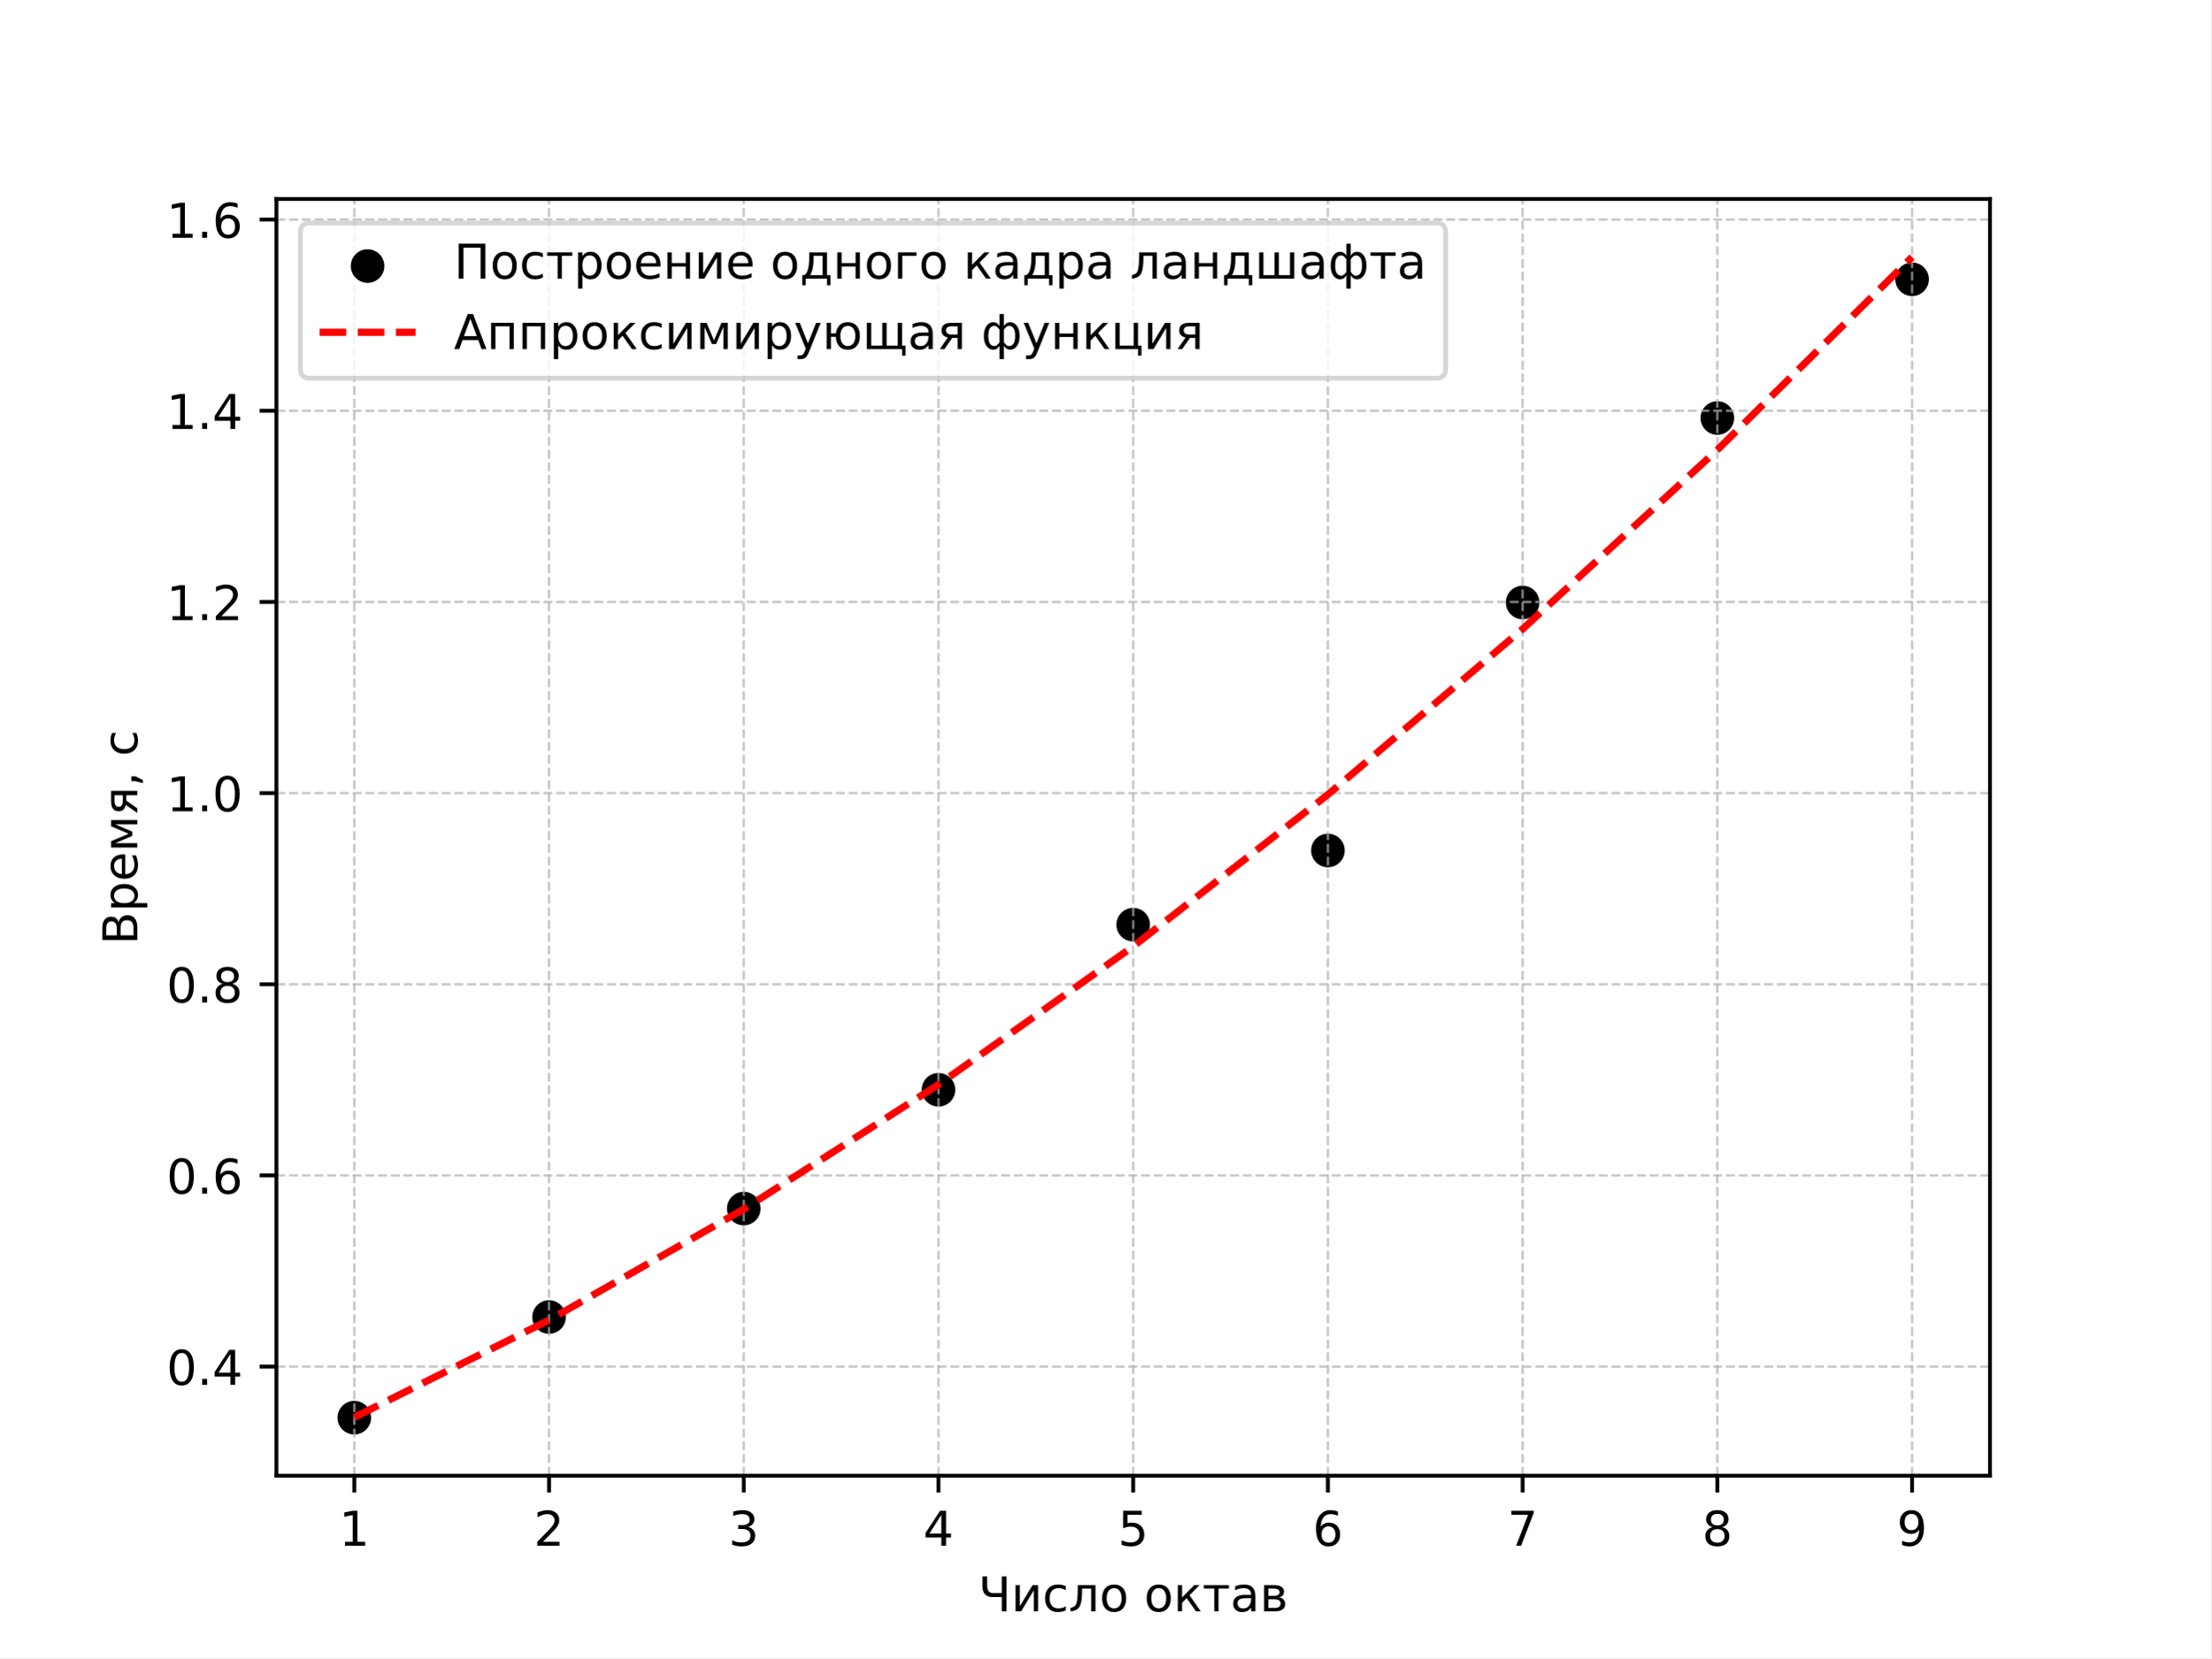
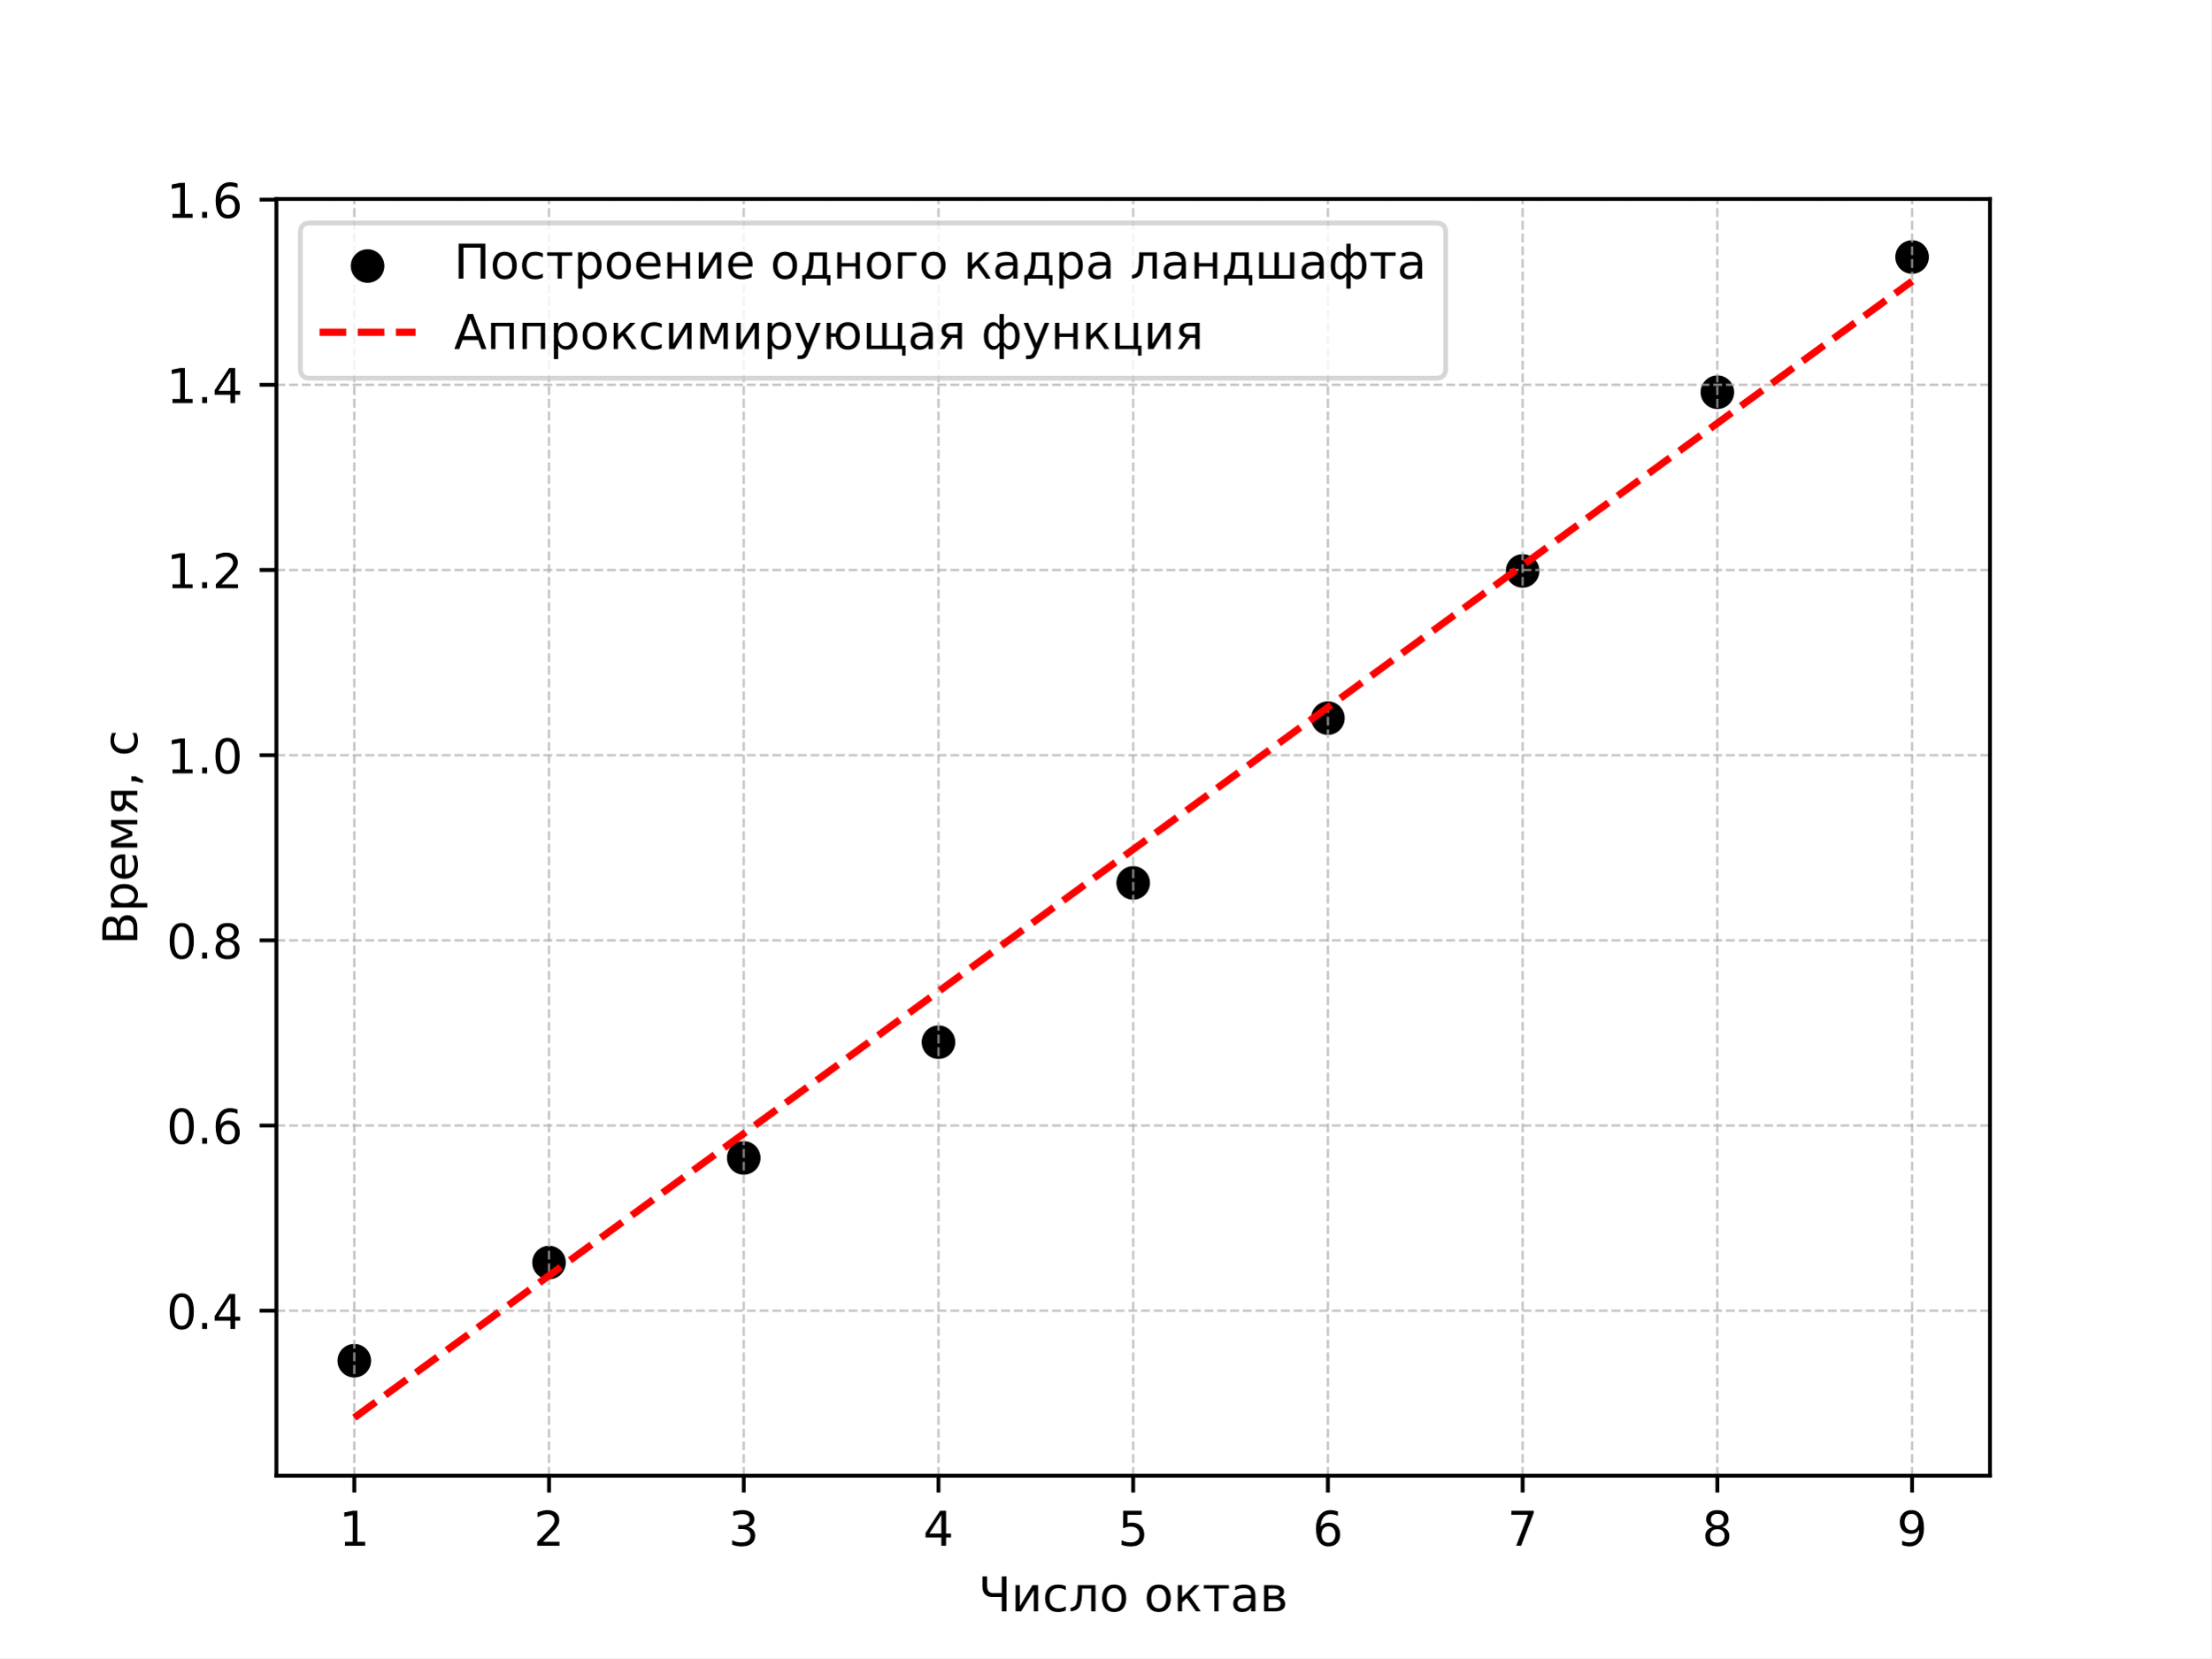
<svg xmlns="http://www.w3.org/2000/svg" xmlns:xlink="http://www.w3.org/1999/xlink" width="460.8pt" height="345.6pt" viewBox="0 0 460.8 345.6" version="1.1">
  <defs>
    <style type="text/css">*{stroke-linejoin: round; stroke-linecap: butt}</style>
  </defs>
  <g id="figure_1">
    <g id="patch_1">
      <path d="M 0 345.6  L 460.8 345.6  L 460.8 0  L 0 0  z " style="fill: #ffffff" />
    </g>
    <g id="axes_1">
      <g id="patch_2">
        <path d="M 57.6 307.584  L 414.72 307.584  L 414.72 41.472  L 57.6 41.472  z " style="fill: #ffffff" />
      </g>
      <g id="PathCollection_1">
        <defs>
-           <path id="mef377db3a8" d="M 0 3  C 0.796 3 1.559 2.684 2.121 2.121  C 2.684 1.559 3 0.796 3 0  C 3 -0.796 2.684 -1.559 2.121 -2.121  C 1.559 -2.684 0.796 -3 0 -3  C -0.796 -3 -1.559 -2.684 -2.121 -2.121  C -2.684 -1.559 -3 -0.796 -3 0  C -3 0.796 -2.684 1.559 -2.121 2.121  C -1.559 2.684 -0.796 3 0 3  z " style="stroke: #000000" />
+           <path id="m3e64e272c2" d="M 0 3  C 0.796 3 1.559 2.684 2.121 2.121  C 2.684 1.559 3 0.796 3 0  C 3 -0.796 2.684 -1.559 2.121 -2.121  C 1.559 -2.684 0.796 -3 0 -3  C -0.796 -3 -1.559 -2.684 -2.121 -2.121  C -2.684 -1.559 -3 -0.796 -3 0  C -3 0.796 -2.684 1.559 -2.121 2.121  C -1.559 2.684 -0.796 3 0 3  z " style="stroke: #000000" />
        </defs>
-         <g clip-path="url(#pc17fe0ee3b)">
-           <use xlink:href="#mef377db3a8" x="73.833" y="295.488" style="stroke: #000000" />
-           <use xlink:href="#mef377db3a8" x="114.415" y="274.517" style="stroke: #000000" />
-           <use xlink:href="#mef377db3a8" x="154.996" y="251.906" style="stroke: #000000" />
-           <use xlink:href="#mef377db3a8" x="195.578" y="227.149" style="stroke: #000000" />
-           <use xlink:href="#mef377db3a8" x="236.16" y="192.73" style="stroke: #000000" />
-           <use xlink:href="#mef377db3a8" x="276.742" y="177.264" style="stroke: #000000" />
-           <use xlink:href="#mef377db3a8" x="317.324" y="125.572" style="stroke: #000000" />
-           <use xlink:href="#mef377db3a8" x="357.905" y="87.12" style="stroke: #000000" />
-           <use xlink:href="#mef377db3a8" x="398.487" y="58.204" style="stroke: #000000" />
+         <g clip-path="url(#pcbe6a7c938)">
+           <use xlink:href="#m3e64e272c2" x="73.833" y="283.617" style="stroke: #000000" />
+           <use xlink:href="#m3e64e272c2" x="114.415" y="263.159" style="stroke: #000000" />
+           <use xlink:href="#m3e64e272c2" x="154.996" y="241.351" style="stroke: #000000" />
+           <use xlink:href="#m3e64e272c2" x="195.578" y="217.227" style="stroke: #000000" />
+           <use xlink:href="#m3e64e272c2" x="236.16" y="184.032" style="stroke: #000000" />
+           <use xlink:href="#m3e64e272c2" x="276.742" y="149.679" style="stroke: #000000" />
+           <use xlink:href="#m3e64e272c2" x="317.324" y="118.993" style="stroke: #000000" />
+           <use xlink:href="#m3e64e272c2" x="357.905" y="81.745" style="stroke: #000000" />
+           <use xlink:href="#m3e64e272c2" x="398.487" y="53.568" style="stroke: #000000" />
        </g>
      </g>
      <g id="matplotlib.axis_1">
        <g id="xtick_1">
          <g id="line2d_1">
-             <path d="M 73.833 307.584  L 73.833 41.472  " clip-path="url(#pc17fe0ee3b)" style="fill: none; stroke-dasharray: 1.85,0.8; stroke-dashoffset: 0; stroke: #b0b0b0; stroke-opacity: 0.7; stroke-width: 0.5" />
+             <path d="M 73.833 307.584  L 73.833 41.472  " clip-path="url(#pcbe6a7c938)" style="fill: none; stroke-dasharray: 1.85,0.8; stroke-dashoffset: 0; stroke: #b0b0b0; stroke-opacity: 0.7; stroke-width: 0.5" />
          </g>
          <g id="line2d_2">
            <defs>
-               <path id="m2974463da0" d="M 0 0  L 0 3.5  " style="stroke: #000000; stroke-width: 0.8" />
-             </defs>
-             <g>
-               <use xlink:href="#m2974463da0" x="73.833" y="307.584" style="stroke: #000000; stroke-width: 0.8" />
+               <path id="ma4b3b471d6" d="M 0 0  L 0 3.5  " style="stroke: #000000; stroke-width: 0.8" />
+             </defs>
+             <g>
+               <use xlink:href="#ma4b3b471d6" x="73.833" y="307.584" style="stroke: #000000; stroke-width: 0.8" />
            </g>
          </g>
          <g id="text_1">
            <g transform="translate(70.65148 322.1824) scale(0.1 -0.1)">
              <defs>
                <path id="DejaVuSans-31" d="M 794 531  L 1825 531  L 1825 4091  L 703 3866  L 703 4441  L 1819 4666  L 2450 4666  L 2450 531  L 3481 531  L 3481 0  L 794 0  L 794 531  z " transform="scale(0.015625)" />
              </defs>
              <use xlink:href="#DejaVuSans-31" />
            </g>
          </g>
        </g>
        <g id="xtick_2">
          <g id="line2d_3">
-             <path d="M 114.415 307.584  L 114.415 41.472  " clip-path="url(#pc17fe0ee3b)" style="fill: none; stroke-dasharray: 1.85,0.8; stroke-dashoffset: 0; stroke: #b0b0b0; stroke-opacity: 0.7; stroke-width: 0.5" />
+             <path d="M 114.415 307.584  L 114.415 41.472  " clip-path="url(#pcbe6a7c938)" style="fill: none; stroke-dasharray: 1.85,0.8; stroke-dashoffset: 0; stroke: #b0b0b0; stroke-opacity: 0.7; stroke-width: 0.5" />
          </g>
          <g id="line2d_4">
            <g>
-               <use xlink:href="#m2974463da0" x="114.415" y="307.584" style="stroke: #000000; stroke-width: 0.8" />
+               <use xlink:href="#ma4b3b471d6" x="114.415" y="307.584" style="stroke: #000000; stroke-width: 0.8" />
            </g>
          </g>
          <g id="text_2">
            <g transform="translate(111.2333 322.1824) scale(0.1 -0.1)">
              <defs>
                <path id="DejaVuSans-32" d="M 1228 531  L 3431 531  L 3431 0  L 469 0  L 469 531  Q 828 903 1448 1529  Q 2069 2156 2228 2338  Q 2531 2678 2651 2914  Q 2772 3150 2772 3378  Q 2772 3750 2511 3984  Q 2250 4219 1831 4219  Q 1534 4219 1204 4116  Q 875 4013 500 3803  L 500 4441  Q 881 4594 1212 4672  Q 1544 4750 1819 4750  Q 2544 4750 2975 4387  Q 3406 4025 3406 3419  Q 3406 3131 3298 2873  Q 3191 2616 2906 2266  Q 2828 2175 2409 1742  Q 1991 1309 1228 531  z " transform="scale(0.015625)" />
              </defs>
              <use xlink:href="#DejaVuSans-32" />
            </g>
          </g>
        </g>
        <g id="xtick_3">
          <g id="line2d_5">
-             <path d="M 154.996 307.584  L 154.996 41.472  " clip-path="url(#pc17fe0ee3b)" style="fill: none; stroke-dasharray: 1.85,0.8; stroke-dashoffset: 0; stroke: #b0b0b0; stroke-opacity: 0.7; stroke-width: 0.5" />
+             <path d="M 154.996 307.584  L 154.996 41.472  " clip-path="url(#pcbe6a7c938)" style="fill: none; stroke-dasharray: 1.85,0.8; stroke-dashoffset: 0; stroke: #b0b0b0; stroke-opacity: 0.7; stroke-width: 0.5" />
          </g>
          <g id="line2d_6">
            <g>
-               <use xlink:href="#m2974463da0" x="154.996" y="307.584" style="stroke: #000000; stroke-width: 0.8" />
+               <use xlink:href="#ma4b3b471d6" x="154.996" y="307.584" style="stroke: #000000; stroke-width: 0.8" />
            </g>
          </g>
          <g id="text_3">
            <g transform="translate(151.8151 322.1824) scale(0.1 -0.1)">
              <defs>
                <path id="DejaVuSans-33" d="M 2597 2516  Q 3050 2419 3304 2112  Q 3559 1806 3559 1356  Q 3559 666 3084 287  Q 2609 -91 1734 -91  Q 1441 -91 1130 -33  Q 819 25 488 141  L 488 750  Q 750 597 1062 519  Q 1375 441 1716 441  Q 2309 441 2620 675  Q 2931 909 2931 1356  Q 2931 1769 2642 2001  Q 2353 2234 1838 2234  L 1294 2234  L 1294 2753  L 1863 2753  Q 2328 2753 2575 2939  Q 2822 3125 2822 3475  Q 2822 3834 2567 4026  Q 2313 4219 1838 4219  Q 1578 4219 1281 4162  Q 984 4106 628 3988  L 628 4550  Q 988 4650 1302 4700  Q 1616 4750 1894 4750  Q 2613 4750 3031 4423  Q 3450 4097 3450 3541  Q 3450 3153 3228 2886  Q 3006 2619 2597 2516  z " transform="scale(0.015625)" />
              </defs>
              <use xlink:href="#DejaVuSans-33" />
            </g>
          </g>
        </g>
        <g id="xtick_4">
          <g id="line2d_7">
-             <path d="M 195.578 307.584  L 195.578 41.472  " clip-path="url(#pc17fe0ee3b)" style="fill: none; stroke-dasharray: 1.85,0.8; stroke-dashoffset: 0; stroke: #b0b0b0; stroke-opacity: 0.7; stroke-width: 0.5" />
+             <path d="M 195.578 307.584  L 195.578 41.472  " clip-path="url(#pcbe6a7c938)" style="fill: none; stroke-dasharray: 1.85,0.8; stroke-dashoffset: 0; stroke: #b0b0b0; stroke-opacity: 0.7; stroke-width: 0.5" />
          </g>
          <g id="line2d_8">
            <g>
-               <use xlink:href="#m2974463da0" x="195.578" y="307.584" style="stroke: #000000; stroke-width: 0.8" />
+               <use xlink:href="#ma4b3b471d6" x="195.578" y="307.584" style="stroke: #000000; stroke-width: 0.8" />
            </g>
          </g>
          <g id="text_4">
            <g transform="translate(192.3969 322.1824) scale(0.1 -0.1)">
              <defs>
                <path id="DejaVuSans-34" d="M 2419 4116  L 825 1625  L 2419 1625  L 2419 4116  z M 2253 4666  L 3047 4666  L 3047 1625  L 3713 1625  L 3713 1100  L 3047 1100  L 3047 0  L 2419 0  L 2419 1100  L 313 1100  L 313 1709  L 2253 4666  z " transform="scale(0.015625)" />
              </defs>
              <use xlink:href="#DejaVuSans-34" />
            </g>
          </g>
        </g>
        <g id="xtick_5">
          <g id="line2d_9">
-             <path d="M 236.16 307.584  L 236.16 41.472  " clip-path="url(#pc17fe0ee3b)" style="fill: none; stroke-dasharray: 1.85,0.8; stroke-dashoffset: 0; stroke: #b0b0b0; stroke-opacity: 0.7; stroke-width: 0.5" />
+             <path d="M 236.16 307.584  L 236.16 41.472  " clip-path="url(#pcbe6a7c938)" style="fill: none; stroke-dasharray: 1.85,0.8; stroke-dashoffset: 0; stroke: #b0b0b0; stroke-opacity: 0.7; stroke-width: 0.5" />
          </g>
          <g id="line2d_10">
            <g>
-               <use xlink:href="#m2974463da0" x="236.16" y="307.584" style="stroke: #000000; stroke-width: 0.8" />
+               <use xlink:href="#ma4b3b471d6" x="236.16" y="307.584" style="stroke: #000000; stroke-width: 0.8" />
            </g>
          </g>
          <g id="text_5">
            <g transform="translate(232.9787 322.1824) scale(0.1 -0.1)">
              <defs>
                <path id="DejaVuSans-35" d="M 691 4666  L 3169 4666  L 3169 4134  L 1269 4134  L 1269 2991  Q 1406 3038 1543 3061  Q 1681 3084 1819 3084  Q 2600 3084 3056 2656  Q 3513 2228 3513 1497  Q 3513 744 3044 326  Q 2575 -91 1722 -91  Q 1428 -91 1123 -41  Q 819 9 494 109  L 494 744  Q 775 591 1075 516  Q 1375 441 1709 441  Q 2250 441 2565 725  Q 2881 1009 2881 1497  Q 2881 1984 2565 2268  Q 2250 2553 1709 2553  Q 1456 2553 1204 2497  Q 953 2441 691 2322  L 691 4666  z " transform="scale(0.015625)" />
              </defs>
              <use xlink:href="#DejaVuSans-35" />
            </g>
          </g>
        </g>
        <g id="xtick_6">
          <g id="line2d_11">
-             <path d="M 276.742 307.584  L 276.742 41.472  " clip-path="url(#pc17fe0ee3b)" style="fill: none; stroke-dasharray: 1.85,0.8; stroke-dashoffset: 0; stroke: #b0b0b0; stroke-opacity: 0.7; stroke-width: 0.5" />
+             <path d="M 276.742 307.584  L 276.742 41.472  " clip-path="url(#pcbe6a7c938)" style="fill: none; stroke-dasharray: 1.85,0.8; stroke-dashoffset: 0; stroke: #b0b0b0; stroke-opacity: 0.7; stroke-width: 0.5" />
          </g>
          <g id="line2d_12">
            <g>
-               <use xlink:href="#m2974463da0" x="276.742" y="307.584" style="stroke: #000000; stroke-width: 0.8" />
+               <use xlink:href="#ma4b3b471d6" x="276.742" y="307.584" style="stroke: #000000; stroke-width: 0.8" />
            </g>
          </g>
          <g id="text_6">
            <g transform="translate(273.5606 322.1824) scale(0.1 -0.1)">
              <defs>
                <path id="DejaVuSans-36" d="M 2113 2584  Q 1688 2584 1439 2293  Q 1191 2003 1191 1497  Q 1191 994 1439 701  Q 1688 409 2113 409  Q 2538 409 2786 701  Q 3034 994 3034 1497  Q 3034 2003 2786 2293  Q 2538 2584 2113 2584  z M 3366 4563  L 3366 3988  Q 3128 4100 2886 4159  Q 2644 4219 2406 4219  Q 1781 4219 1451 3797  Q 1122 3375 1075 2522  Q 1259 2794 1537 2939  Q 1816 3084 2150 3084  Q 2853 3084 3261 2657  Q 3669 2231 3669 1497  Q 3669 778 3244 343  Q 2819 -91 2113 -91  Q 1303 -91 875 529  Q 447 1150 447 2328  Q 447 3434 972 4092  Q 1497 4750 2381 4750  Q 2619 4750 2861 4703  Q 3103 4656 3366 4563  z " transform="scale(0.015625)" />
              </defs>
              <use xlink:href="#DejaVuSans-36" />
            </g>
          </g>
        </g>
        <g id="xtick_7">
          <g id="line2d_13">
-             <path d="M 317.324 307.584  L 317.324 41.472  " clip-path="url(#pc17fe0ee3b)" style="fill: none; stroke-dasharray: 1.85,0.8; stroke-dashoffset: 0; stroke: #b0b0b0; stroke-opacity: 0.7; stroke-width: 0.5" />
+             <path d="M 317.324 307.584  L 317.324 41.472  " clip-path="url(#pcbe6a7c938)" style="fill: none; stroke-dasharray: 1.85,0.8; stroke-dashoffset: 0; stroke: #b0b0b0; stroke-opacity: 0.7; stroke-width: 0.5" />
          </g>
          <g id="line2d_14">
            <g>
-               <use xlink:href="#m2974463da0" x="317.324" y="307.584" style="stroke: #000000; stroke-width: 0.8" />
+               <use xlink:href="#ma4b3b471d6" x="317.324" y="307.584" style="stroke: #000000; stroke-width: 0.8" />
            </g>
          </g>
          <g id="text_7">
            <g transform="translate(314.1424 322.1824) scale(0.1 -0.1)">
              <defs>
                <path id="DejaVuSans-37" d="M 525 4666  L 3525 4666  L 3525 4397  L 1831 0  L 1172 0  L 2766 4134  L 525 4134  L 525 4666  z " transform="scale(0.015625)" />
              </defs>
              <use xlink:href="#DejaVuSans-37" />
            </g>
          </g>
        </g>
        <g id="xtick_8">
          <g id="line2d_15">
-             <path d="M 357.905 307.584  L 357.905 41.472  " clip-path="url(#pc17fe0ee3b)" style="fill: none; stroke-dasharray: 1.85,0.8; stroke-dashoffset: 0; stroke: #b0b0b0; stroke-opacity: 0.7; stroke-width: 0.5" />
+             <path d="M 357.905 307.584  L 357.905 41.472  " clip-path="url(#pcbe6a7c938)" style="fill: none; stroke-dasharray: 1.85,0.8; stroke-dashoffset: 0; stroke: #b0b0b0; stroke-opacity: 0.7; stroke-width: 0.5" />
          </g>
          <g id="line2d_16">
            <g>
-               <use xlink:href="#m2974463da0" x="357.905" y="307.584" style="stroke: #000000; stroke-width: 0.8" />
+               <use xlink:href="#ma4b3b471d6" x="357.905" y="307.584" style="stroke: #000000; stroke-width: 0.8" />
            </g>
          </g>
          <g id="text_8">
            <g transform="translate(354.7242 322.1824) scale(0.1 -0.1)">
              <defs>
                <path id="DejaVuSans-38" d="M 2034 2216  Q 1584 2216 1326 1975  Q 1069 1734 1069 1313  Q 1069 891 1326 650  Q 1584 409 2034 409  Q 2484 409 2743 651  Q 3003 894 3003 1313  Q 3003 1734 2745 1975  Q 2488 2216 2034 2216  z M 1403 2484  Q 997 2584 770 2862  Q 544 3141 544 3541  Q 544 4100 942 4425  Q 1341 4750 2034 4750  Q 2731 4750 3128 4425  Q 3525 4100 3525 3541  Q 3525 3141 3298 2862  Q 3072 2584 2669 2484  Q 3125 2378 3379 2068  Q 3634 1759 3634 1313  Q 3634 634 3220 271  Q 2806 -91 2034 -91  Q 1263 -91 848 271  Q 434 634 434 1313  Q 434 1759 690 2068  Q 947 2378 1403 2484  z M 1172 3481  Q 1172 3119 1398 2916  Q 1625 2713 2034 2713  Q 2441 2713 2670 2916  Q 2900 3119 2900 3481  Q 2900 3844 2670 4047  Q 2441 4250 2034 4250  Q 1625 4250 1398 4047  Q 1172 3844 1172 3481  z " transform="scale(0.015625)" />
              </defs>
              <use xlink:href="#DejaVuSans-38" />
            </g>
          </g>
        </g>
        <g id="xtick_9">
          <g id="line2d_17">
-             <path d="M 398.487 307.584  L 398.487 41.472  " clip-path="url(#pc17fe0ee3b)" style="fill: none; stroke-dasharray: 1.85,0.8; stroke-dashoffset: 0; stroke: #b0b0b0; stroke-opacity: 0.7; stroke-width: 0.5" />
+             <path d="M 398.487 307.584  L 398.487 41.472  " clip-path="url(#pcbe6a7c938)" style="fill: none; stroke-dasharray: 1.85,0.8; stroke-dashoffset: 0; stroke: #b0b0b0; stroke-opacity: 0.7; stroke-width: 0.5" />
          </g>
          <g id="line2d_18">
            <g>
-               <use xlink:href="#m2974463da0" x="398.487" y="307.584" style="stroke: #000000; stroke-width: 0.8" />
+               <use xlink:href="#ma4b3b471d6" x="398.487" y="307.584" style="stroke: #000000; stroke-width: 0.8" />
            </g>
          </g>
          <g id="text_9">
            <g transform="translate(395.306 322.1824) scale(0.1 -0.1)">
              <defs>
                <path id="DejaVuSans-39" d="M 703 97  L 703 672  Q 941 559 1184 500  Q 1428 441 1663 441  Q 2288 441 2617 861  Q 2947 1281 2994 2138  Q 2813 1869 2534 1725  Q 2256 1581 1919 1581  Q 1219 1581 811 2004  Q 403 2428 403 3163  Q 403 3881 828 4315  Q 1253 4750 1959 4750  Q 2769 4750 3195 4129  Q 3622 3509 3622 2328  Q 3622 1225 3098 567  Q 2575 -91 1691 -91  Q 1453 -91 1209 -44  Q 966 3 703 97  z M 1959 2075  Q 2384 2075 2632 2365  Q 2881 2656 2881 3163  Q 2881 3666 2632 3958  Q 2384 4250 1959 4250  Q 1534 4250 1286 3958  Q 1038 3666 1038 3163  Q 1038 2656 1286 2365  Q 1534 2075 1959 2075  z " transform="scale(0.015625)" />
              </defs>
              <use xlink:href="#DejaVuSans-39" />
            </g>
          </g>
        </g>
        <g id="text_10">
          <g transform="translate(203.8858 335.8606) scale(0.1 -0.1)">
            <defs>
              <path id="DejaVuSans-427" d="M 3125 0  L 3125 1913  L 1822 1913  Q 1241 1913 894 2277  Q 547 2641 547 3384  L 547 4666  L 1175 4666  L 1175 3434  Q 1175 2938 1369 2691  Q 1563 2444 1950 2444  L 3125 2444  L 3125 4666  L 3759 4666  L 3759 0  L 3125 0  z " transform="scale(0.015625)" />
              <path id="DejaVuSans-438" d="M 3578 3500  L 3578 0  L 3006 0  L 3006 2809  L 1319 0  L 581 0  L 581 3500  L 1153 3500  L 1153 697  L 2838 3500  L 3578 3500  z " transform="scale(0.015625)" />
              <path id="DejaVuSans-441" d="M 3122 3366  L 3122 2828  Q 2878 2963 2633 3030  Q 2388 3097 2138 3097  Q 1578 3097 1268 2742  Q 959 2388 959 1747  Q 959 1106 1268 751  Q 1578 397 2138 397  Q 2388 397 2633 464  Q 2878 531 3122 666  L 3122 134  Q 2881 22 2623 -34  Q 2366 -91 2075 -91  Q 1284 -91 818 406  Q 353 903 353 1747  Q 353 2603 823 3093  Q 1294 3584 2113 3584  Q 2378 3584 2631 3529  Q 2884 3475 3122 3366  z " transform="scale(0.015625)" />
              <path id="DejaVuSans-43b" d="M 238 0  L 238 478  Q 806 566 981 959  Q 1194 1513 1194 2928  L 1194 3500  L 3559 3500  L 3559 0  L 2984 0  L 2984 3041  L 1769 3041  L 1769 2694  Q 1769 1344 1494 738  Q 1200 91 238 0  z " transform="scale(0.015625)" />
              <path id="DejaVuSans-43e" d="M 1959 3097  Q 1497 3097 1228 2736  Q 959 2375 959 1747  Q 959 1119 1226 758  Q 1494 397 1959 397  Q 2419 397 2687 759  Q 2956 1122 2956 1747  Q 2956 2369 2687 2733  Q 2419 3097 1959 3097  z M 1959 3584  Q 2709 3584 3137 3096  Q 3566 2609 3566 1747  Q 3566 888 3137 398  Q 2709 -91 1959 -91  Q 1206 -91 779 398  Q 353 888 353 1747  Q 353 2609 779 3096  Q 1206 3584 1959 3584  z " transform="scale(0.015625)" />
              <path id="DejaVuSans-20" transform="scale(0.015625)" />
              <path id="DejaVuSans-43a" d="M 581 3500  L 1153 3500  L 1153 1856  L 2775 3500  L 3481 3500  L 2144 2147  L 3653 0  L 3009 0  L 1769 1766  L 1153 1141  L 1153 0  L 581 0  L 581 3500  z " transform="scale(0.015625)" />
              <path id="DejaVuSans-442" d="M 188 3500  L 3541 3500  L 3541 3041  L 2147 3041  L 2147 0  L 1581 0  L 1581 3041  L 188 3041  L 188 3500  z " transform="scale(0.015625)" />
              <path id="DejaVuSans-430" d="M 2194 1759  Q 1497 1759 1228 1600  Q 959 1441 959 1056  Q 959 750 1161 570  Q 1363 391 1709 391  Q 2188 391 2477 730  Q 2766 1069 2766 1631  L 2766 1759  L 2194 1759  z M 3341 1997  L 3341 0  L 2766 0  L 2766 531  Q 2569 213 2275 61  Q 1981 -91 1556 -91  Q 1019 -91 701 211  Q 384 513 384 1019  Q 384 1609 779 1909  Q 1175 2209 1959 2209  L 2766 2209  L 2766 2266  Q 2766 2663 2505 2880  Q 2244 3097 1772 3097  Q 1472 3097 1187 3025  Q 903 2953 641 2809  L 641 3341  Q 956 3463 1253 3523  Q 1550 3584 1831 3584  Q 2591 3584 2966 3190  Q 3341 2797 3341 1997  z " transform="scale(0.015625)" />
              <path id="DejaVuSans-432" d="M 1156 1613  L 1156 459  L 1975 459  Q 2369 459 2575 607  Q 2781 756 2781 1038  Q 2781 1319 2575 1466  Q 2369 1613 1975 1613  L 1156 1613  z M 1156 3041  L 1156 2072  L 1913 2072  Q 2238 2072 2444 2201  Q 2650 2331 2650 2563  Q 2650 2794 2444 2917  Q 2238 3041 1913 3041  L 1156 3041  z M 581 3500  L 1950 3500  Q 2566 3500 2897 3275  Q 3228 3050 3228 2634  Q 3228 2313 3059 2123  Q 2891 1934 2559 1888  Q 2956 1813 3175 1575  Q 3394 1338 3394 981  Q 3394 513 3033 256  Q 2672 0 2003 0  L 581 0  L 581 3500  z " transform="scale(0.015625)" />
            </defs>
            <use xlink:href="#DejaVuSans-427" />
            <use xlink:href="#DejaVuSans-438" x="68.555" />
            <use xlink:href="#DejaVuSans-441" x="133.545" />
            <use xlink:href="#DejaVuSans-43b" x="188.525" />
            <use xlink:href="#DejaVuSans-43e" x="252.441" />
            <use xlink:href="#DejaVuSans-20" x="313.623" />
            <use xlink:href="#DejaVuSans-43e" x="345.41" />
            <use xlink:href="#DejaVuSans-43a" x="406.592" />
            <use xlink:href="#DejaVuSans-442" x="466.992" />
            <use xlink:href="#DejaVuSans-430" x="525.244" />
            <use xlink:href="#DejaVuSans-432" x="586.523" />
          </g>
        </g>
      </g>
      <g id="matplotlib.axis_2">
        <g id="ytick_1">
          <g id="line2d_19">
-             <path d="M 57.6 284.848  L 414.72 284.848  " clip-path="url(#pc17fe0ee3b)" style="fill: none; stroke-dasharray: 1.85,0.8; stroke-dashoffset: 0; stroke: #b0b0b0; stroke-opacity: 0.7; stroke-width: 0.5" />
+             <path d="M 57.6 273.195  L 414.72 273.195  " clip-path="url(#pcbe6a7c938)" style="fill: none; stroke-dasharray: 1.85,0.8; stroke-dashoffset: 0; stroke: #b0b0b0; stroke-opacity: 0.7; stroke-width: 0.5" />
          </g>
          <g id="line2d_20">
            <defs>
-               <path id="m91e57ed20a" d="M 0 0  L -3.5 0  " style="stroke: #000000; stroke-width: 0.8" />
-             </defs>
-             <g>
-               <use xlink:href="#m91e57ed20a" x="57.6" y="284.848" style="stroke: #000000; stroke-width: 0.8" />
+               <path id="m300ddd4fab" d="M 0 0  L -3.5 0  " style="stroke: #000000; stroke-width: 0.8" />
+             </defs>
+             <g>
+               <use xlink:href="#m300ddd4fab" x="57.6" y="273.195" style="stroke: #000000; stroke-width: 0.8" />
            </g>
          </g>
          <g id="text_11">
-             <g transform="translate(34.69687 288.6472) scale(0.1 -0.1)">
+             <g transform="translate(34.69687 276.9943) scale(0.1 -0.1)">
              <defs>
                <path id="DejaVuSans-30" d="M 2034 4250  Q 1547 4250 1301 3770  Q 1056 3291 1056 2328  Q 1056 1369 1301 889  Q 1547 409 2034 409  Q 2525 409 2770 889  Q 3016 1369 3016 2328  Q 3016 3291 2770 3770  Q 2525 4250 2034 4250  z M 2034 4750  Q 2819 4750 3233 4129  Q 3647 3509 3647 2328  Q 3647 1150 3233 529  Q 2819 -91 2034 -91  Q 1250 -91 836 529  Q 422 1150 422 2328  Q 422 3509 836 4129  Q 1250 4750 2034 4750  z " transform="scale(0.015625)" />
                <path id="DejaVuSans-2e" d="M 684 794  L 1344 794  L 1344 0  L 684 0  L 684 794  z " transform="scale(0.015625)" />
              </defs>
              <use xlink:href="#DejaVuSans-30" />
              <use xlink:href="#DejaVuSans-2e" x="63.623" />
              <use xlink:href="#DejaVuSans-34" x="95.41" />
            </g>
          </g>
        </g>
        <g id="ytick_2">
          <g id="line2d_21">
-             <path d="M 57.6 244.999  L 414.72 244.999  " clip-path="url(#pc17fe0ee3b)" style="fill: none; stroke-dasharray: 1.85,0.8; stroke-dashoffset: 0; stroke: #b0b0b0; stroke-opacity: 0.7; stroke-width: 0.5" />
+             <path d="M 57.6 234.596  L 414.72 234.596  " clip-path="url(#pcbe6a7c938)" style="fill: none; stroke-dasharray: 1.85,0.8; stroke-dashoffset: 0; stroke: #b0b0b0; stroke-opacity: 0.7; stroke-width: 0.5" />
          </g>
          <g id="line2d_22">
            <g>
-               <use xlink:href="#m91e57ed20a" x="57.6" y="244.999" style="stroke: #000000; stroke-width: 0.8" />
+               <use xlink:href="#m300ddd4fab" x="57.6" y="234.596" style="stroke: #000000; stroke-width: 0.8" />
            </g>
          </g>
          <g id="text_12">
-             <g transform="translate(34.69687 248.7984) scale(0.1 -0.1)">
+             <g transform="translate(34.69687 238.3955) scale(0.1 -0.1)">
              <use xlink:href="#DejaVuSans-30" />
              <use xlink:href="#DejaVuSans-2e" x="63.623" />
              <use xlink:href="#DejaVuSans-36" x="95.41" />
            </g>
          </g>
        </g>
        <g id="ytick_3">
          <g id="line2d_23">
-             <path d="M 57.6 205.15  L 414.72 205.15  " clip-path="url(#pc17fe0ee3b)" style="fill: none; stroke-dasharray: 1.85,0.8; stroke-dashoffset: 0; stroke: #b0b0b0; stroke-opacity: 0.7; stroke-width: 0.5" />
+             <path d="M 57.6 195.997  L 414.72 195.997  " clip-path="url(#pcbe6a7c938)" style="fill: none; stroke-dasharray: 1.85,0.8; stroke-dashoffset: 0; stroke: #b0b0b0; stroke-opacity: 0.7; stroke-width: 0.5" />
          </g>
          <g id="line2d_24">
            <g>
-               <use xlink:href="#m91e57ed20a" x="57.6" y="205.15" style="stroke: #000000; stroke-width: 0.8" />
+               <use xlink:href="#m300ddd4fab" x="57.6" y="195.997" style="stroke: #000000; stroke-width: 0.8" />
            </g>
          </g>
          <g id="text_13">
-             <g transform="translate(34.69687 208.9496) scale(0.1 -0.1)">
+             <g transform="translate(34.69687 199.7967) scale(0.1 -0.1)">
              <use xlink:href="#DejaVuSans-30" />
              <use xlink:href="#DejaVuSans-2e" x="63.623" />
              <use xlink:href="#DejaVuSans-38" x="95.41" />
            </g>
          </g>
        </g>
        <g id="ytick_4">
          <g id="line2d_25">
-             <path d="M 57.6 165.302  L 414.72 165.302  " clip-path="url(#pc17fe0ee3b)" style="fill: none; stroke-dasharray: 1.85,0.8; stroke-dashoffset: 0; stroke: #b0b0b0; stroke-opacity: 0.7; stroke-width: 0.5" />
+             <path d="M 57.6 157.399  L 414.72 157.399  " clip-path="url(#pcbe6a7c938)" style="fill: none; stroke-dasharray: 1.85,0.8; stroke-dashoffset: 0; stroke: #b0b0b0; stroke-opacity: 0.7; stroke-width: 0.5" />
          </g>
          <g id="line2d_26">
            <g>
-               <use xlink:href="#m91e57ed20a" x="57.6" y="165.302" style="stroke: #000000; stroke-width: 0.8" />
+               <use xlink:href="#m300ddd4fab" x="57.6" y="157.399" style="stroke: #000000; stroke-width: 0.8" />
            </g>
          </g>
          <g id="text_14">
-             <g transform="translate(34.69687 169.1008) scale(0.1 -0.1)">
+             <g transform="translate(34.69687 161.1979) scale(0.1 -0.1)">
              <use xlink:href="#DejaVuSans-31" />
              <use xlink:href="#DejaVuSans-2e" x="63.623" />
              <use xlink:href="#DejaVuSans-30" x="95.41" />
            </g>
          </g>
        </g>
        <g id="ytick_5">
          <g id="line2d_27">
-             <path d="M 57.6 125.453  L 414.72 125.453  " clip-path="url(#pc17fe0ee3b)" style="fill: none; stroke-dasharray: 1.85,0.8; stroke-dashoffset: 0; stroke: #b0b0b0; stroke-opacity: 0.7; stroke-width: 0.5" />
+             <path d="M 57.6 118.8  L 414.72 118.8  " clip-path="url(#pcbe6a7c938)" style="fill: none; stroke-dasharray: 1.85,0.8; stroke-dashoffset: 0; stroke: #b0b0b0; stroke-opacity: 0.7; stroke-width: 0.5" />
          </g>
          <g id="line2d_28">
            <g>
-               <use xlink:href="#m91e57ed20a" x="57.6" y="125.453" style="stroke: #000000; stroke-width: 0.8" />
+               <use xlink:href="#m300ddd4fab" x="57.6" y="118.8" style="stroke: #000000; stroke-width: 0.8" />
            </g>
          </g>
          <g id="text_15">
-             <g transform="translate(34.69687 129.252) scale(0.1 -0.1)">
+             <g transform="translate(34.69687 122.5992) scale(0.1 -0.1)">
              <use xlink:href="#DejaVuSans-31" />
              <use xlink:href="#DejaVuSans-2e" x="63.623" />
              <use xlink:href="#DejaVuSans-32" x="95.41" />
            </g>
          </g>
        </g>
        <g id="ytick_6">
          <g id="line2d_29">
-             <path d="M 57.6 85.604  L 414.72 85.604  " clip-path="url(#pc17fe0ee3b)" style="fill: none; stroke-dasharray: 1.85,0.8; stroke-dashoffset: 0; stroke: #b0b0b0; stroke-opacity: 0.7; stroke-width: 0.5" />
+             <path d="M 57.6 80.201  L 414.72 80.201  " clip-path="url(#pcbe6a7c938)" style="fill: none; stroke-dasharray: 1.85,0.8; stroke-dashoffset: 0; stroke: #b0b0b0; stroke-opacity: 0.7; stroke-width: 0.5" />
          </g>
          <g id="line2d_30">
            <g>
-               <use xlink:href="#m91e57ed20a" x="57.6" y="85.604" style="stroke: #000000; stroke-width: 0.8" />
+               <use xlink:href="#m300ddd4fab" x="57.6" y="80.201" style="stroke: #000000; stroke-width: 0.8" />
            </g>
          </g>
          <g id="text_16">
-             <g transform="translate(34.69687 89.40318) scale(0.1 -0.1)">
+             <g transform="translate(34.69687 84.00038) scale(0.1 -0.1)">
              <use xlink:href="#DejaVuSans-31" />
              <use xlink:href="#DejaVuSans-2e" x="63.623" />
              <use xlink:href="#DejaVuSans-34" x="95.41" />
            </g>
          </g>
        </g>
        <g id="ytick_7">
          <g id="line2d_31">
-             <path d="M 57.6 45.755  L 414.72 45.755  " clip-path="url(#pc17fe0ee3b)" style="fill: none; stroke-dasharray: 1.85,0.8; stroke-dashoffset: 0; stroke: #b0b0b0; stroke-opacity: 0.7; stroke-width: 0.5" />
+             <path d="M 57.6 41.602  L 414.72 41.602  " clip-path="url(#pcbe6a7c938)" style="fill: none; stroke-dasharray: 1.85,0.8; stroke-dashoffset: 0; stroke: #b0b0b0; stroke-opacity: 0.7; stroke-width: 0.5" />
          </g>
          <g id="line2d_32">
            <g>
-               <use xlink:href="#m91e57ed20a" x="57.6" y="45.755" style="stroke: #000000; stroke-width: 0.8" />
+               <use xlink:href="#m300ddd4fab" x="57.6" y="41.602" style="stroke: #000000; stroke-width: 0.8" />
            </g>
          </g>
          <g id="text_17">
-             <g transform="translate(34.69687 49.55438) scale(0.1 -0.1)">
+             <g transform="translate(34.69687 45.4016) scale(0.1 -0.1)">
              <use xlink:href="#DejaVuSans-31" />
              <use xlink:href="#DejaVuSans-2e" x="63.623" />
              <use xlink:href="#DejaVuSans-36" x="95.41" />
            </g>
          </g>
        </g>
        <g id="text_18">
          <g transform="translate(28.61719 196.9163) rotate(-90) scale(0.1 -0.1)">
            <defs>
              <path id="DejaVuSans-412" d="M 1259 2228  L 1259 519  L 2272 519  Q 2781 519 3026 730  Q 3272 941 3272 1375  Q 3272 1813 3026 2020  Q 2781 2228 2272 2228  L 1259 2228  z M 1259 4147  L 1259 2741  L 2194 2741  Q 2656 2741 2882 2914  Q 3109 3088 3109 3444  Q 3109 3797 2882 3972  Q 2656 4147 2194 4147  L 1259 4147  z M 628 4666  L 2241 4666  Q 2963 4666 3353 4366  Q 3744 4066 3744 3513  Q 3744 3084 3544 2831  Q 3344 2578 2956 2516  Q 3422 2416 3680 2098  Q 3938 1781 3938 1306  Q 3938 681 3513 340  Q 3088 0 2303 0  L 628 0  L 628 4666  z " transform="scale(0.015625)" />
              <path id="DejaVuSans-440" d="M 1159 525  L 1159 -1331  L 581 -1331  L 581 3500  L 1159 3500  L 1159 2969  Q 1341 3281 1617 3432  Q 1894 3584 2278 3584  Q 2916 3584 3314 3078  Q 3713 2572 3713 1747  Q 3713 922 3314 415  Q 2916 -91 2278 -91  Q 1894 -91 1617 61  Q 1341 213 1159 525  z M 3116 1747  Q 3116 2381 2855 2742  Q 2594 3103 2138 3103  Q 1681 3103 1420 2742  Q 1159 2381 1159 1747  Q 1159 1113 1420 752  Q 1681 391 2138 391  Q 2594 391 2855 752  Q 3116 1113 3116 1747  z " transform="scale(0.015625)" />
              <path id="DejaVuSans-435" d="M 3597 1894  L 3597 1613  L 953 1613  Q 991 1019 1311 708  Q 1631 397 2203 397  Q 2534 397 2845 478  Q 3156 559 3463 722  L 3463 178  Q 3153 47 2828 -22  Q 2503 -91 2169 -91  Q 1331 -91 842 396  Q 353 884 353 1716  Q 353 2575 817 3079  Q 1281 3584 2069 3584  Q 2775 3584 3186 3129  Q 3597 2675 3597 1894  z M 3022 2063  Q 3016 2534 2758 2815  Q 2500 3097 2075 3097  Q 1594 3097 1305 2825  Q 1016 2553 972 2059  L 3022 2063  z " transform="scale(0.015625)" />
              <path id="DejaVuSans-43c" d="M 581 3500  L 1422 3500  L 2416 1156  L 3413 3500  L 4247 3500  L 4247 0  L 3669 0  L 3669 2950  L 2703 672  L 2128 672  L 1159 2950  L 1159 0  L 581 0  L 581 3500  z " transform="scale(0.015625)" />
              <path id="DejaVuSans-44f" d="M 1181 2491  Q 1181 2231 1381 2084  Q 1581 1938 1953 1938  L 2728 1938  L 2728 3041  L 1953 3041  Q 1581 3041 1381 2897  Q 1181 2753 1181 2491  z M 363 0  L 1431 1534  Q 1069 1616 828 1830  Q 588 2044 588 2491  Q 588 2997 923 3248  Q 1259 3500 1938 3500  L 3306 3500  L 3306 0  L 2728 0  L 2728 1478  L 2013 1478  L 981 0  L 363 0  z " transform="scale(0.015625)" />
              <path id="DejaVuSans-2c" d="M 750 794  L 1409 794  L 1409 256  L 897 -744  L 494 -744  L 750 256  L 750 794  z " transform="scale(0.015625)" />
            </defs>
            <use xlink:href="#DejaVuSans-412" />
            <use xlink:href="#DejaVuSans-440" x="68.604" />
            <use xlink:href="#DejaVuSans-435" x="132.08" />
            <use xlink:href="#DejaVuSans-43c" x="193.604" />
            <use xlink:href="#DejaVuSans-44f" x="269.043" />
            <use xlink:href="#DejaVuSans-2c" x="329.199" />
            <use xlink:href="#DejaVuSans-20" x="360.986" />
            <use xlink:href="#DejaVuSans-441" x="392.773" />
          </g>
        </g>
      </g>
      <g id="line2d_33">
-         <path d="M 73.833 295.419  L 114.415 275.146  L 154.996 252.029  L 195.578 226.066  L 236.16 197.257  L 276.742 165.603  L 317.324 131.104  L 357.905 93.759  L 398.487 53.568  " clip-path="url(#pc17fe0ee3b)" style="fill: none; stroke-dasharray: 5.55,2.4; stroke-dashoffset: 0; stroke: #ff0000; stroke-width: 1.5" />
+         <path d="M 73.833 295.488  L 114.415 265.876  L 154.996 236.265  L 195.578 206.653  L 236.16 177.041  L 276.742 147.43  L 317.324 117.818  L 357.905 88.206  L 398.487 58.594  " clip-path="url(#pcbe6a7c938)" style="fill: none; stroke-dasharray: 5.55,2.4; stroke-dashoffset: 0; stroke: #ff0000; stroke-width: 1.5" />
      </g>
      <g id="patch_3">
        <path d="M 57.6 307.584  L 57.6 41.472  " style="fill: none; stroke: #000000; stroke-width: 0.8; stroke-linejoin: miter; stroke-linecap: square" />
      </g>
      <g id="patch_4">
        <path d="M 414.72 307.584  L 414.72 41.472  " style="fill: none; stroke: #000000; stroke-width: 0.8; stroke-linejoin: miter; stroke-linecap: square" />
      </g>
      <g id="patch_5">
        <path d="M 57.6 307.584  L 414.72 307.584  " style="fill: none; stroke: #000000; stroke-width: 0.8; stroke-linejoin: miter; stroke-linecap: square" />
      </g>
      <g id="patch_6">
        <path d="M 57.6 41.472  L 414.72 41.472  " style="fill: none; stroke: #000000; stroke-width: 0.8; stroke-linejoin: miter; stroke-linecap: square" />
      </g>
      <g id="legend_1">
        <g id="patch_7">
          <path d="M 64.6 78.828  L 299.281 78.828  Q 301.281 78.828 301.281 76.828  L 301.281 48.472  Q 301.281 46.472 299.281 46.472  L 64.6 46.472  Q 62.6 46.472 62.6 48.472  L 62.6 76.828  Q 62.6 78.828 64.6 78.828  z " style="fill: #ffffff; opacity: 0.8; stroke: #cccccc; stroke-linejoin: miter" />
        </g>
        <g id="PathCollection_2">
          <g>
-             <use xlink:href="#mef377db3a8" x="76.6" y="55.445" style="stroke: #000000" />
+             <use xlink:href="#m3e64e272c2" x="76.6" y="55.445" style="stroke: #000000" />
          </g>
        </g>
        <g id="text_19">
          <g transform="translate(94.6 58.07044) scale(0.1 -0.1)">
            <defs>
              <path id="DejaVuSans-41f" d="M 4184 4666  L 4184 0  L 3553 0  L 3553 4134  L 1259 4134  L 1259 0  L 628 0  L 628 4666  L 4184 4666  z " transform="scale(0.015625)" />
              <path id="DejaVuSans-43d" d="M 581 3500  L 1159 3500  L 1159 2072  L 3025 2072  L 3025 3500  L 3603 3500  L 3603 0  L 3025 0  L 3025 1613  L 1159 1613  L 1159 0  L 581 0  L 581 3500  z " transform="scale(0.015625)" />
              <path id="DejaVuSans-434" d="M 1384 459  L 3053 459  L 3053 3041  L 1844 3041  L 1844 2603  Q 1844 1316 1475 628  L 1384 459  z M 550 459  Q 834 584 959 850  Q 1266 1509 1266 2838  L 1266 3500  L 3631 3500  L 3631 459  L 4091 459  L 4091 -884  L 3631 -884  L 3631 0  L 794 0  L 794 -884  L 334 -884  L 334 459  L 550 459  z " transform="scale(0.015625)" />
              <path id="DejaVuSans-433" d="M 581 0  L 581 3500  L 3050 3500  L 3050 3041  L 1159 3041  L 1159 0  L 581 0  z " transform="scale(0.015625)" />
              <path id="DejaVuSans-448" d="M 3216 459  L 4697 459  L 4697 3500  L 5275 3500  L 5275 0  L 581 0  L 581 3500  L 1159 3500  L 1159 459  L 2638 459  L 2638 3500  L 3216 3500  L 3216 459  z " transform="scale(0.015625)" />
              <path id="DejaVuSans-444" d="M 947 1747  Q 947 1013 1173 702  Q 1400 391 1784 391  Q 2091 391 2447 916  L 2447 2578  Q 2091 3103 1784 3103  Q 1400 3103 1173 2792  Q 947 2481 947 1747  z M 2447 -1331  L 2447 447  Q 2269 153 2064 31  Q 1859 -91 1600 -91  Q 1078 -91 714 392  Q 350 875 350 1734  Q 350 2594 714 3089  Q 1078 3584 1600 3584  Q 1859 3584 2064 3465  Q 2269 3347 2447 3053  L 2447 4666  L 3025 4666  L 3025 3053  Q 3203 3347 3408 3465  Q 3613 3584 3872 3584  Q 4394 3584 4758 3089  Q 5122 2594 5122 1734  Q 5122 875 4758 392  Q 4394 -91 3872 -91  Q 3613 -91 3408 31  Q 3203 153 3025 447  L 3025 -1331  L 2447 -1331  z M 4525 1747  Q 4525 2481 4298 2792  Q 4072 3103 3688 3103  Q 3381 3103 3025 2578  L 3025 916  Q 3381 391 3688 391  Q 4072 391 4298 702  Q 4525 1013 4525 1747  z " transform="scale(0.015625)" />
            </defs>
            <use xlink:href="#DejaVuSans-41f" />
            <use xlink:href="#DejaVuSans-43e" x="75.195" />
            <use xlink:href="#DejaVuSans-441" x="136.377" />
            <use xlink:href="#DejaVuSans-442" x="191.357" />
            <use xlink:href="#DejaVuSans-440" x="249.609" />
            <use xlink:href="#DejaVuSans-43e" x="313.086" />
            <use xlink:href="#DejaVuSans-435" x="374.268" />
            <use xlink:href="#DejaVuSans-43d" x="435.791" />
            <use xlink:href="#DejaVuSans-438" x="501.172" />
            <use xlink:href="#DejaVuSans-435" x="566.162" />
            <use xlink:href="#DejaVuSans-20" x="627.686" />
            <use xlink:href="#DejaVuSans-43e" x="659.473" />
            <use xlink:href="#DejaVuSans-434" x="720.654" />
            <use xlink:href="#DejaVuSans-43d" x="789.795" />
            <use xlink:href="#DejaVuSans-43e" x="855.176" />
            <use xlink:href="#DejaVuSans-433" x="916.357" />
            <use xlink:href="#DejaVuSans-43e" x="968.896" />
            <use xlink:href="#DejaVuSans-20" x="1030.078" />
            <use xlink:href="#DejaVuSans-43a" x="1061.865" />
            <use xlink:href="#DejaVuSans-430" x="1122.266" />
            <use xlink:href="#DejaVuSans-434" x="1183.545" />
            <use xlink:href="#DejaVuSans-440" x="1252.686" />
            <use xlink:href="#DejaVuSans-430" x="1316.162" />
            <use xlink:href="#DejaVuSans-20" x="1377.441" />
            <use xlink:href="#DejaVuSans-43b" x="1409.229" />
            <use xlink:href="#DejaVuSans-430" x="1473.145" />
            <use xlink:href="#DejaVuSans-43d" x="1534.424" />
            <use xlink:href="#DejaVuSans-434" x="1599.805" />
            <use xlink:href="#DejaVuSans-448" x="1668.945" />
            <use xlink:href="#DejaVuSans-430" x="1760.449" />
            <use xlink:href="#DejaVuSans-444" x="1821.729" />
            <use xlink:href="#DejaVuSans-442" x="1907.227" />
            <use xlink:href="#DejaVuSans-430" x="1965.479" />
          </g>
        </g>
        <g id="line2d_34">
          <path d="M 66.6 69.249  L 76.6 69.249  L 86.6 69.249  " style="fill: none; stroke-dasharray: 5.55,2.4; stroke-dashoffset: 0; stroke: #ff0000; stroke-width: 1.5" />
        </g>
        <g id="text_20">
          <g transform="translate(94.6 72.74856) scale(0.1 -0.1)">
            <defs>
              <path id="DejaVuSans-410" d="M 2188 4044  L 1331 1722  L 3047 1722  L 2188 4044  z M 1831 4666  L 2547 4666  L 4325 0  L 3669 0  L 3244 1197  L 1141 1197  L 716 0  L 50 0  L 1831 4666  z " transform="scale(0.015625)" />
              <path id="DejaVuSans-43f" d="M 3603 3500  L 3603 0  L 3025 0  L 3025 3041  L 1159 3041  L 1159 0  L 581 0  L 581 3500  L 3603 3500  z " transform="scale(0.015625)" />
              <path id="DejaVuSans-443" d="M 2059 -325  Q 1816 -950 1584 -1140  Q 1353 -1331 966 -1331  L 506 -1331  L 506 -850  L 844 -850  Q 1081 -850 1212 -737  Q 1344 -625 1503 -206  L 1606 56  L 191 3500  L 800 3500  L 1894 763  L 2988 3500  L 3597 3500  L 2059 -325  z " transform="scale(0.015625)" />
              <path id="DejaVuSans-44e" d="M 3431 3097  Q 2969 3097 2700 2736  Q 2431 2375 2431 1747  Q 2431 1119 2698 758  Q 2966 397 3431 397  Q 3891 397 4159 759  Q 4428 1122 4428 1747  Q 4428 2369 4159 2733  Q 3891 3097 3431 3097  z M 1844 2103  Q 1903 2697 2292 3140  Q 2681 3584 3431 3584  Q 4181 3584 4609 3096  Q 5038 2609 5038 1747  Q 5038 888 4609 398  Q 4181 -91 3431 -91  Q 2678 -91 2267 381  Q 1856 853 1828 1628  L 1178 1628  L 1178 0  L 603 0  L 603 3500  L 1178 3500  L 1178 2103  L 1844 2103  z " transform="scale(0.015625)" />
              <path id="DejaVuSans-449" d="M 5275 0  L 581 0  L 581 3500  L 1159 3500  L 1159 459  L 2638 459  L 2638 3500  L 3216 3500  L 3216 459  L 4697 459  L 4697 3500  L 5275 3500  L 5275 459  L 5734 459  L 5734 -884  L 5275 -884  L 5275 0  z " transform="scale(0.015625)" />
              <path id="DejaVuSans-446" d="M 3603 0  L 581 0  L 581 3500  L 1159 3500  L 1159 459  L 3025 459  L 3025 3500  L 3603 3500  L 3603 459  L 4063 459  L 4063 -884  L 3603 -884  L 3603 0  z " transform="scale(0.015625)" />
            </defs>
            <use xlink:href="#DejaVuSans-410" />
            <use xlink:href="#DejaVuSans-43f" x="68.408" />
            <use xlink:href="#DejaVuSans-43f" x="133.789" />
            <use xlink:href="#DejaVuSans-440" x="199.17" />
            <use xlink:href="#DejaVuSans-43e" x="262.646" />
            <use xlink:href="#DejaVuSans-43a" x="323.828" />
            <use xlink:href="#DejaVuSans-441" x="384.229" />
            <use xlink:href="#DejaVuSans-438" x="439.209" />
            <use xlink:href="#DejaVuSans-43c" x="504.199" />
            <use xlink:href="#DejaVuSans-438" x="579.639" />
            <use xlink:href="#DejaVuSans-440" x="644.629" />
            <use xlink:href="#DejaVuSans-443" x="708.105" />
            <use xlink:href="#DejaVuSans-44e" x="767.285" />
            <use xlink:href="#DejaVuSans-449" x="851.465" />
            <use xlink:href="#DejaVuSans-430" x="945.654" />
            <use xlink:href="#DejaVuSans-44f" x="1006.934" />
            <use xlink:href="#DejaVuSans-20" x="1067.09" />
            <use xlink:href="#DejaVuSans-444" x="1098.877" />
            <use xlink:href="#DejaVuSans-443" x="1184.375" />
            <use xlink:href="#DejaVuSans-43d" x="1243.555" />
            <use xlink:href="#DejaVuSans-43a" x="1308.936" />
            <use xlink:href="#DejaVuSans-446" x="1369.336" />
            <use xlink:href="#DejaVuSans-438" x="1437.402" />
            <use xlink:href="#DejaVuSans-44f" x="1502.393" />
          </g>
        </g>
      </g>
    </g>
  </g>
  <defs>
-     <clipPath id="pc17fe0ee3b">
+     <clipPath id="pcbe6a7c938">
      <rect x="57.6" y="41.472" width="357.12" height="266.112" />
    </clipPath>
  </defs>
</svg>
